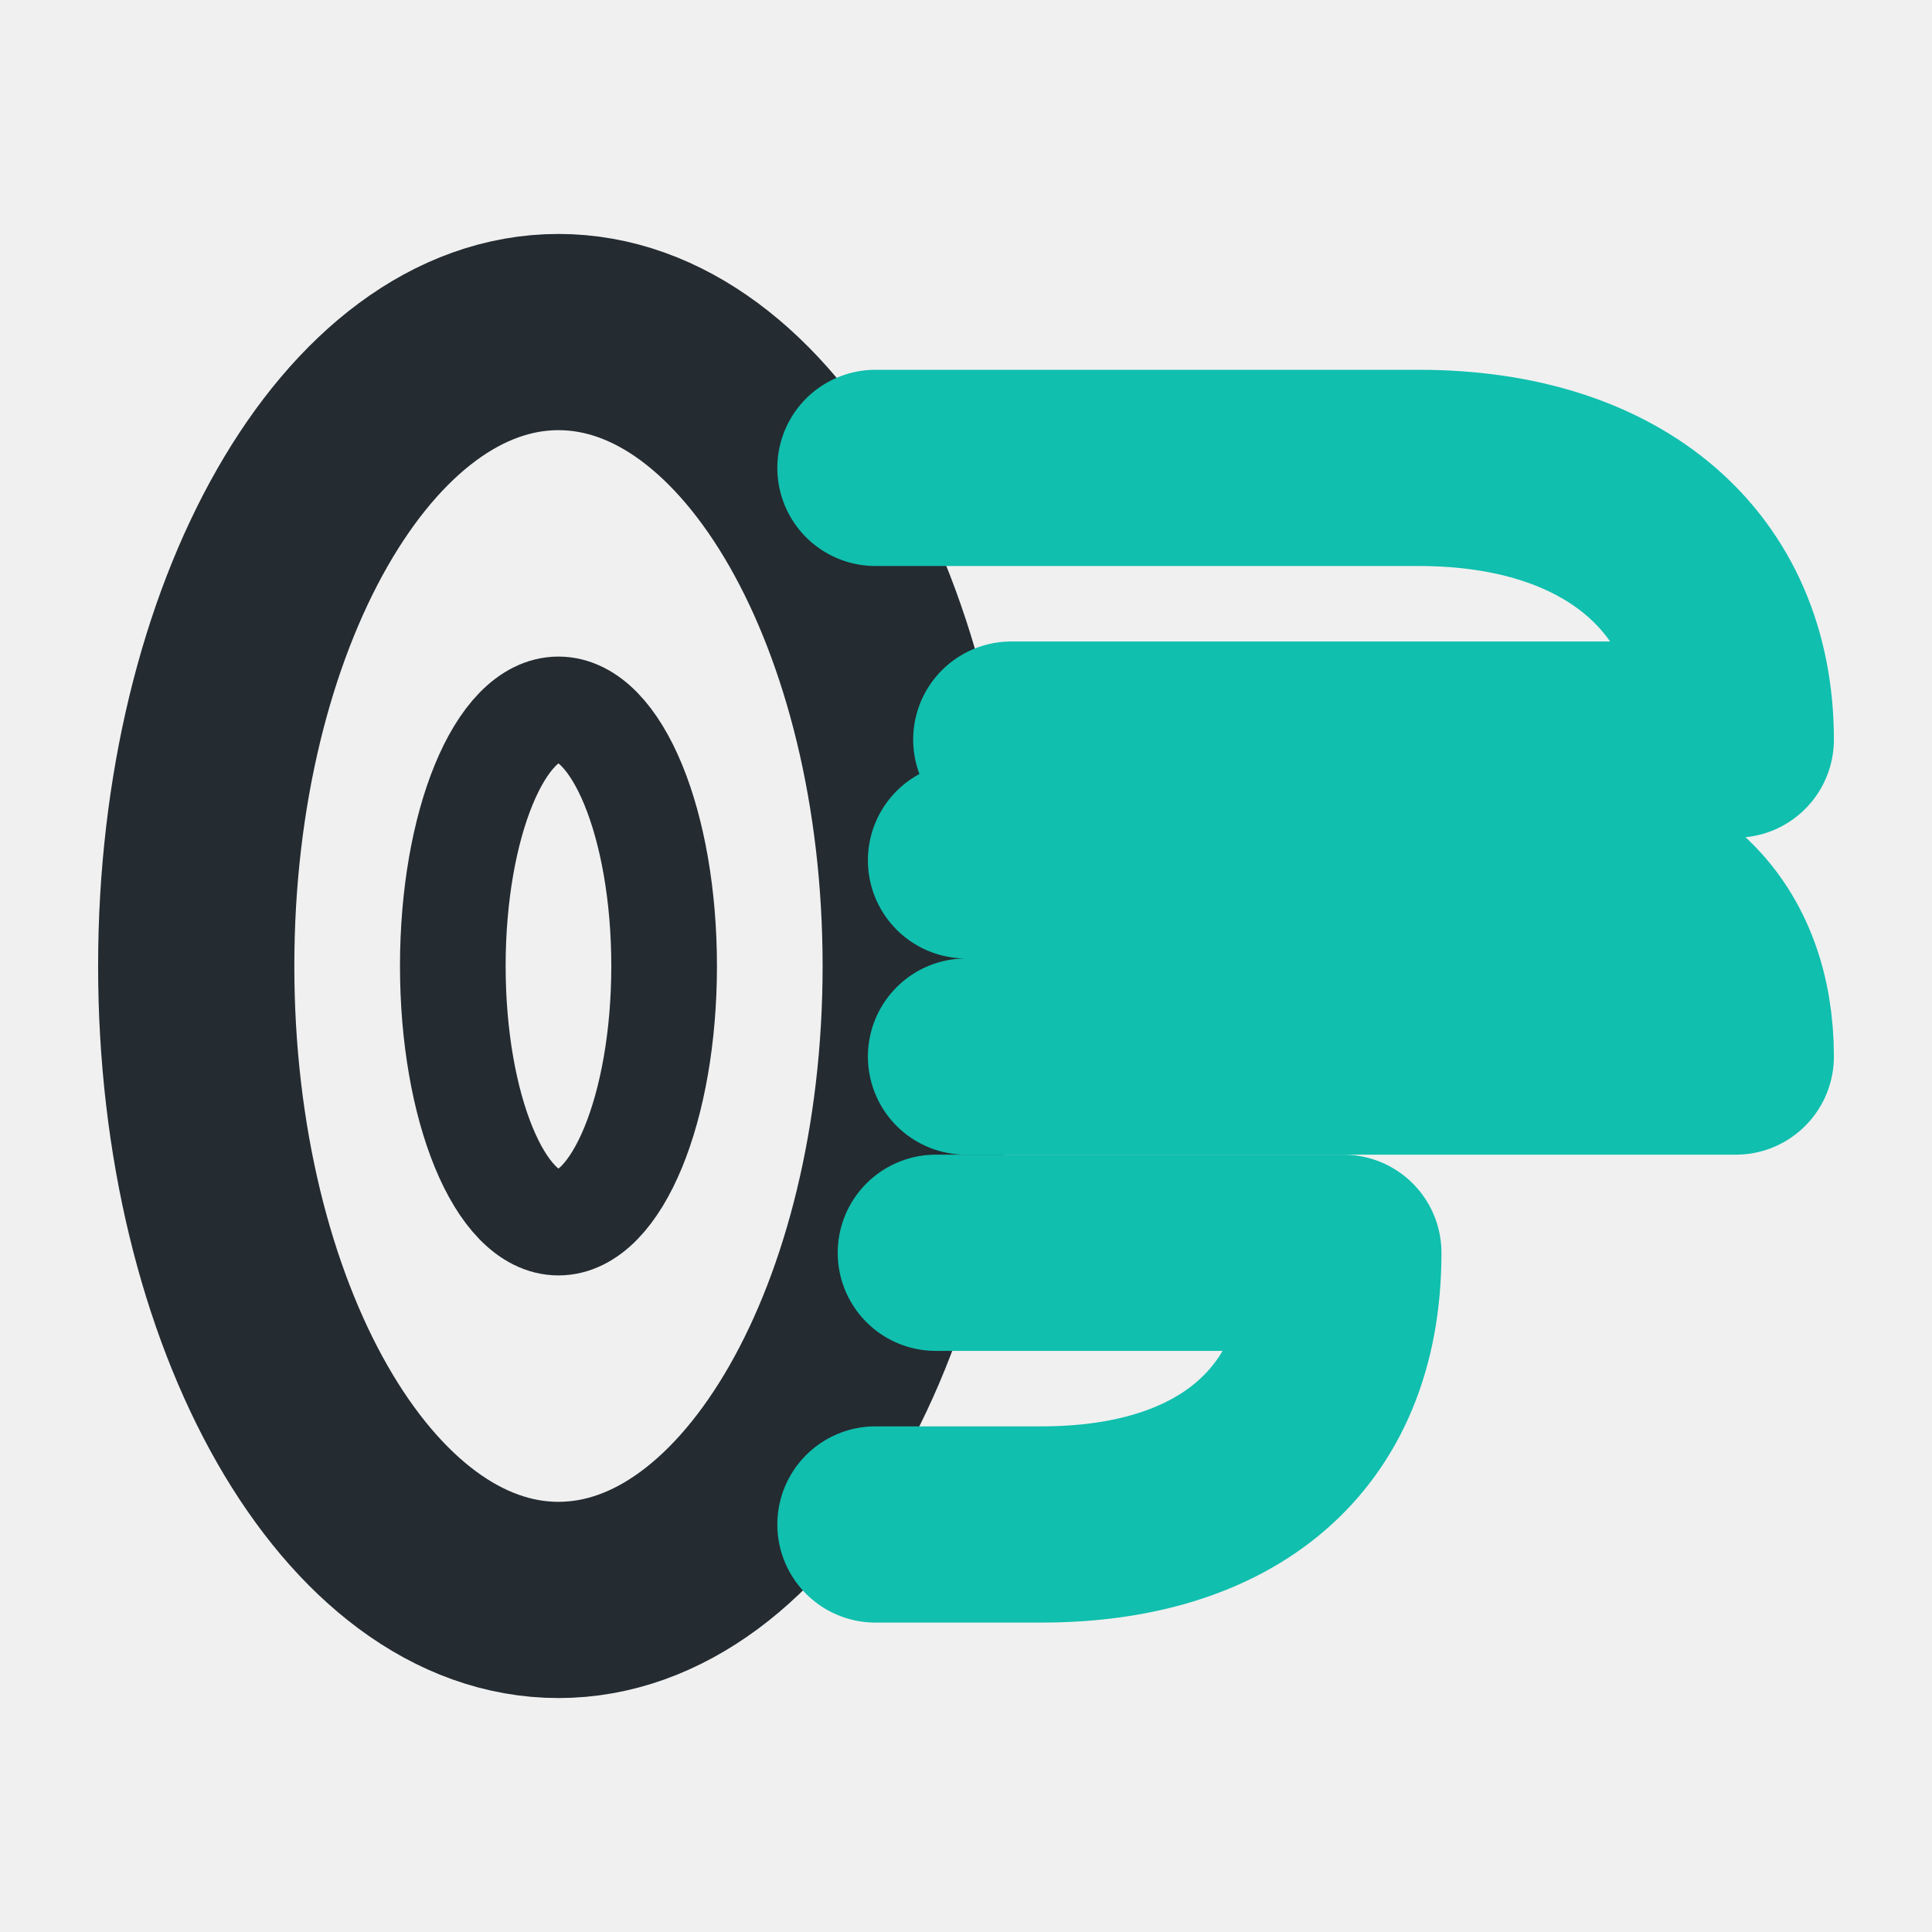
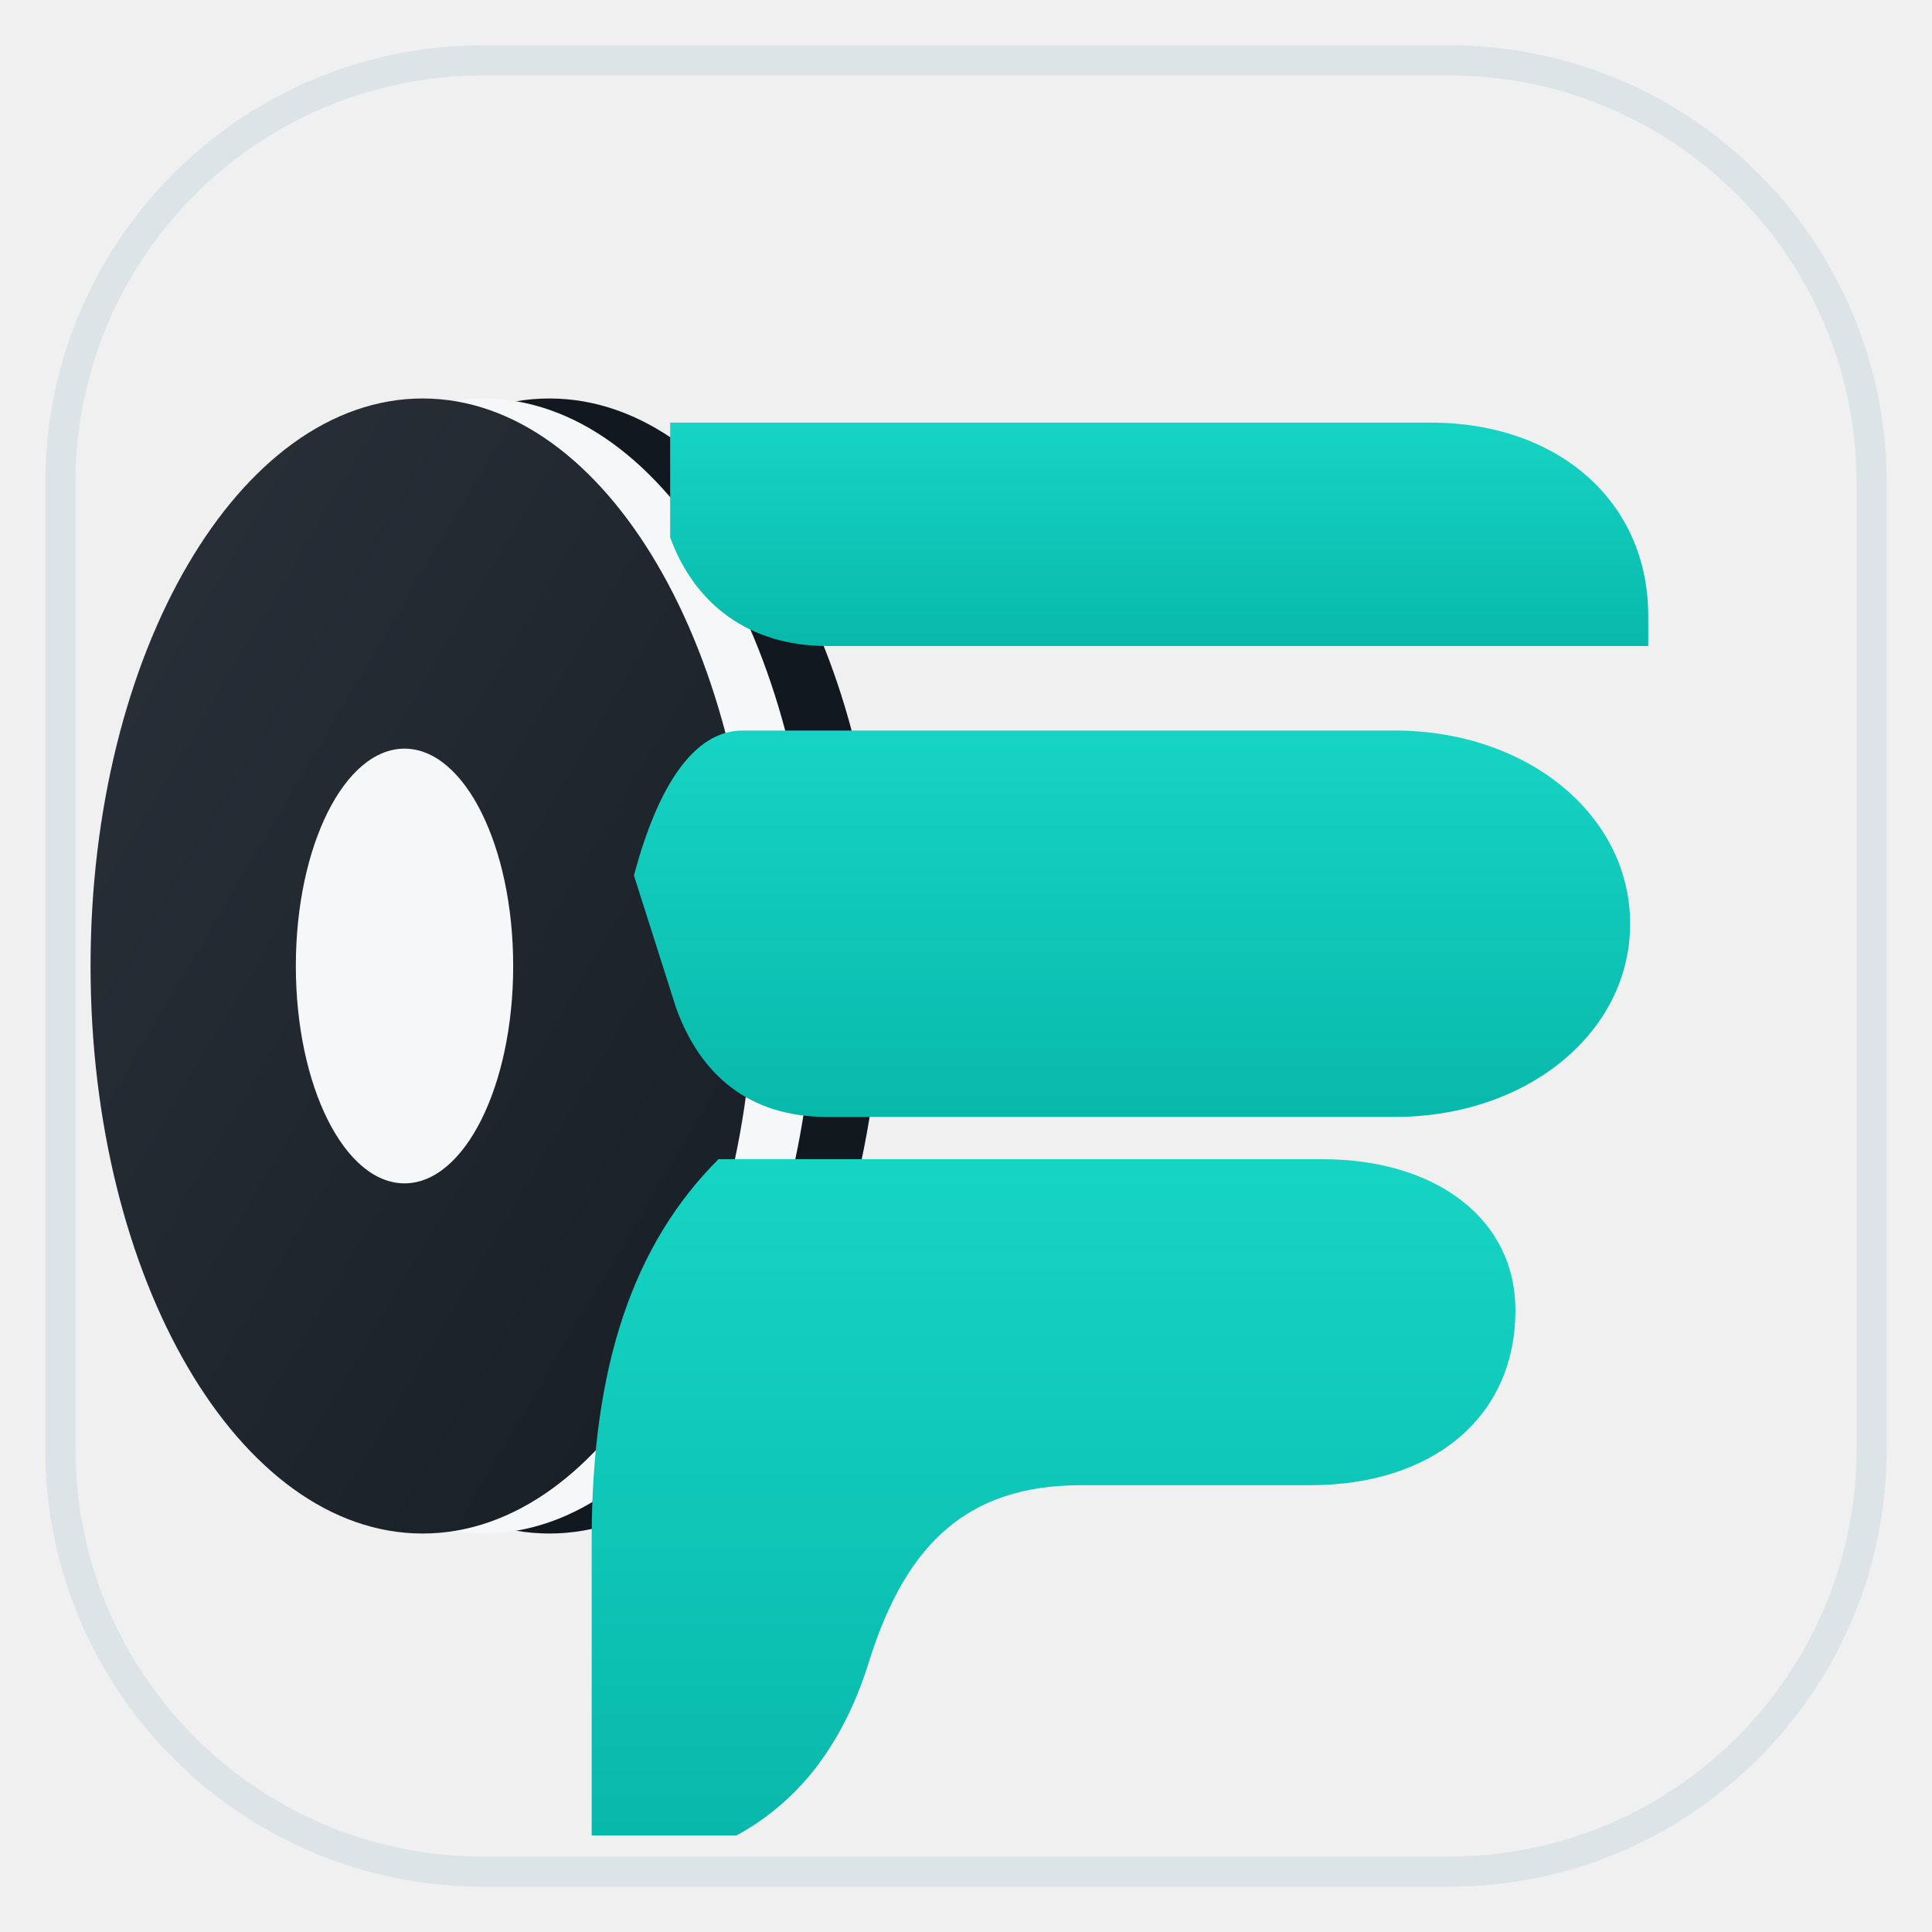
- <svg xmlns="http://www.w3.org/2000/svg" viewBox="0 0 128 128">
-   <g fill="none" stroke-linecap="round" stroke-linejoin="round">
-     <ellipse cx="37" cy="64" rx="24" ry="42" stroke="#242B31" stroke-width="13" />
-     <ellipse cx="37" cy="64" rx="7" ry="17" stroke="#242B31" stroke-width="7" />
-     <path d="M58 31h36c13 0 21 7 21 18H67" stroke="#10BFAE" stroke-width="13" />
-     <path d="M64 57h38c8 0 13 5 13 13H64" stroke="#10BFAE" stroke-width="13" />
-     <path d="M62 83h27c0 12-8 18-20 18H58" stroke="#10BFAE" stroke-width="13" />
-   </g>
+ <svg xmlns="http://www.w3.org/2000/svg" viewBox="0 0 320 320" role="img" aria-label="Filario">
+   <defs>
+     <linearGradient id="gDark" x1="0" y1="0" x2="1" y2="1">
+       <stop stop-color="#2A313A" />
+       <stop offset="1" stop-color="#171D24" />
+     </linearGradient>
+     <linearGradient id="gTeal" x1="0" y1="0" x2="0" y2="1">
+       <stop stop-color="#16D4C4" />
+       <stop offset="1" stop-color="#08B9AB" />
+     </linearGradient>
+     <mask id="hole">
+       <rect width="170" height="290" fill="white" />
+       <ellipse cx="67" cy="160" rx="18" ry="36" fill="black" />
+     </mask>
+   </defs>
+   <rect x="10" y="10" width="300" height="300" rx="70" fill="none" stroke="#DDE4E7" stroke-width="5" />
+   <ellipse cx="91" cy="160" rx="55" ry="94" fill="#111820" />
+   <ellipse cx="80" cy="160" rx="55" ry="94" fill="#F5F7F8" />
+   <ellipse cx="70" cy="160" rx="55" ry="94" fill="url(#gDark)" mask="url(#hole)" />
+   <path d="M111 70h126c21 0 36 13 36 32v5H137c-13 0-22-7-26-18z" fill="url(#gTeal)" />
+   <path d="M123 121h108c22 0 39 14 39 32s-17 32-39 32h-94c-13 0-21-7-25-18l-7-22c4-15 10-24 18-24z" fill="url(#gTeal)" />
+   <path d="M119 192h100c19 0 32 10 32 25 0 18-14 29-34 29h-38c-19 0-29 10-35 29-4 13-11 23-22 29H98v-49c0-29 7-49 21-63z" fill="url(#gTeal)" />
</svg>
